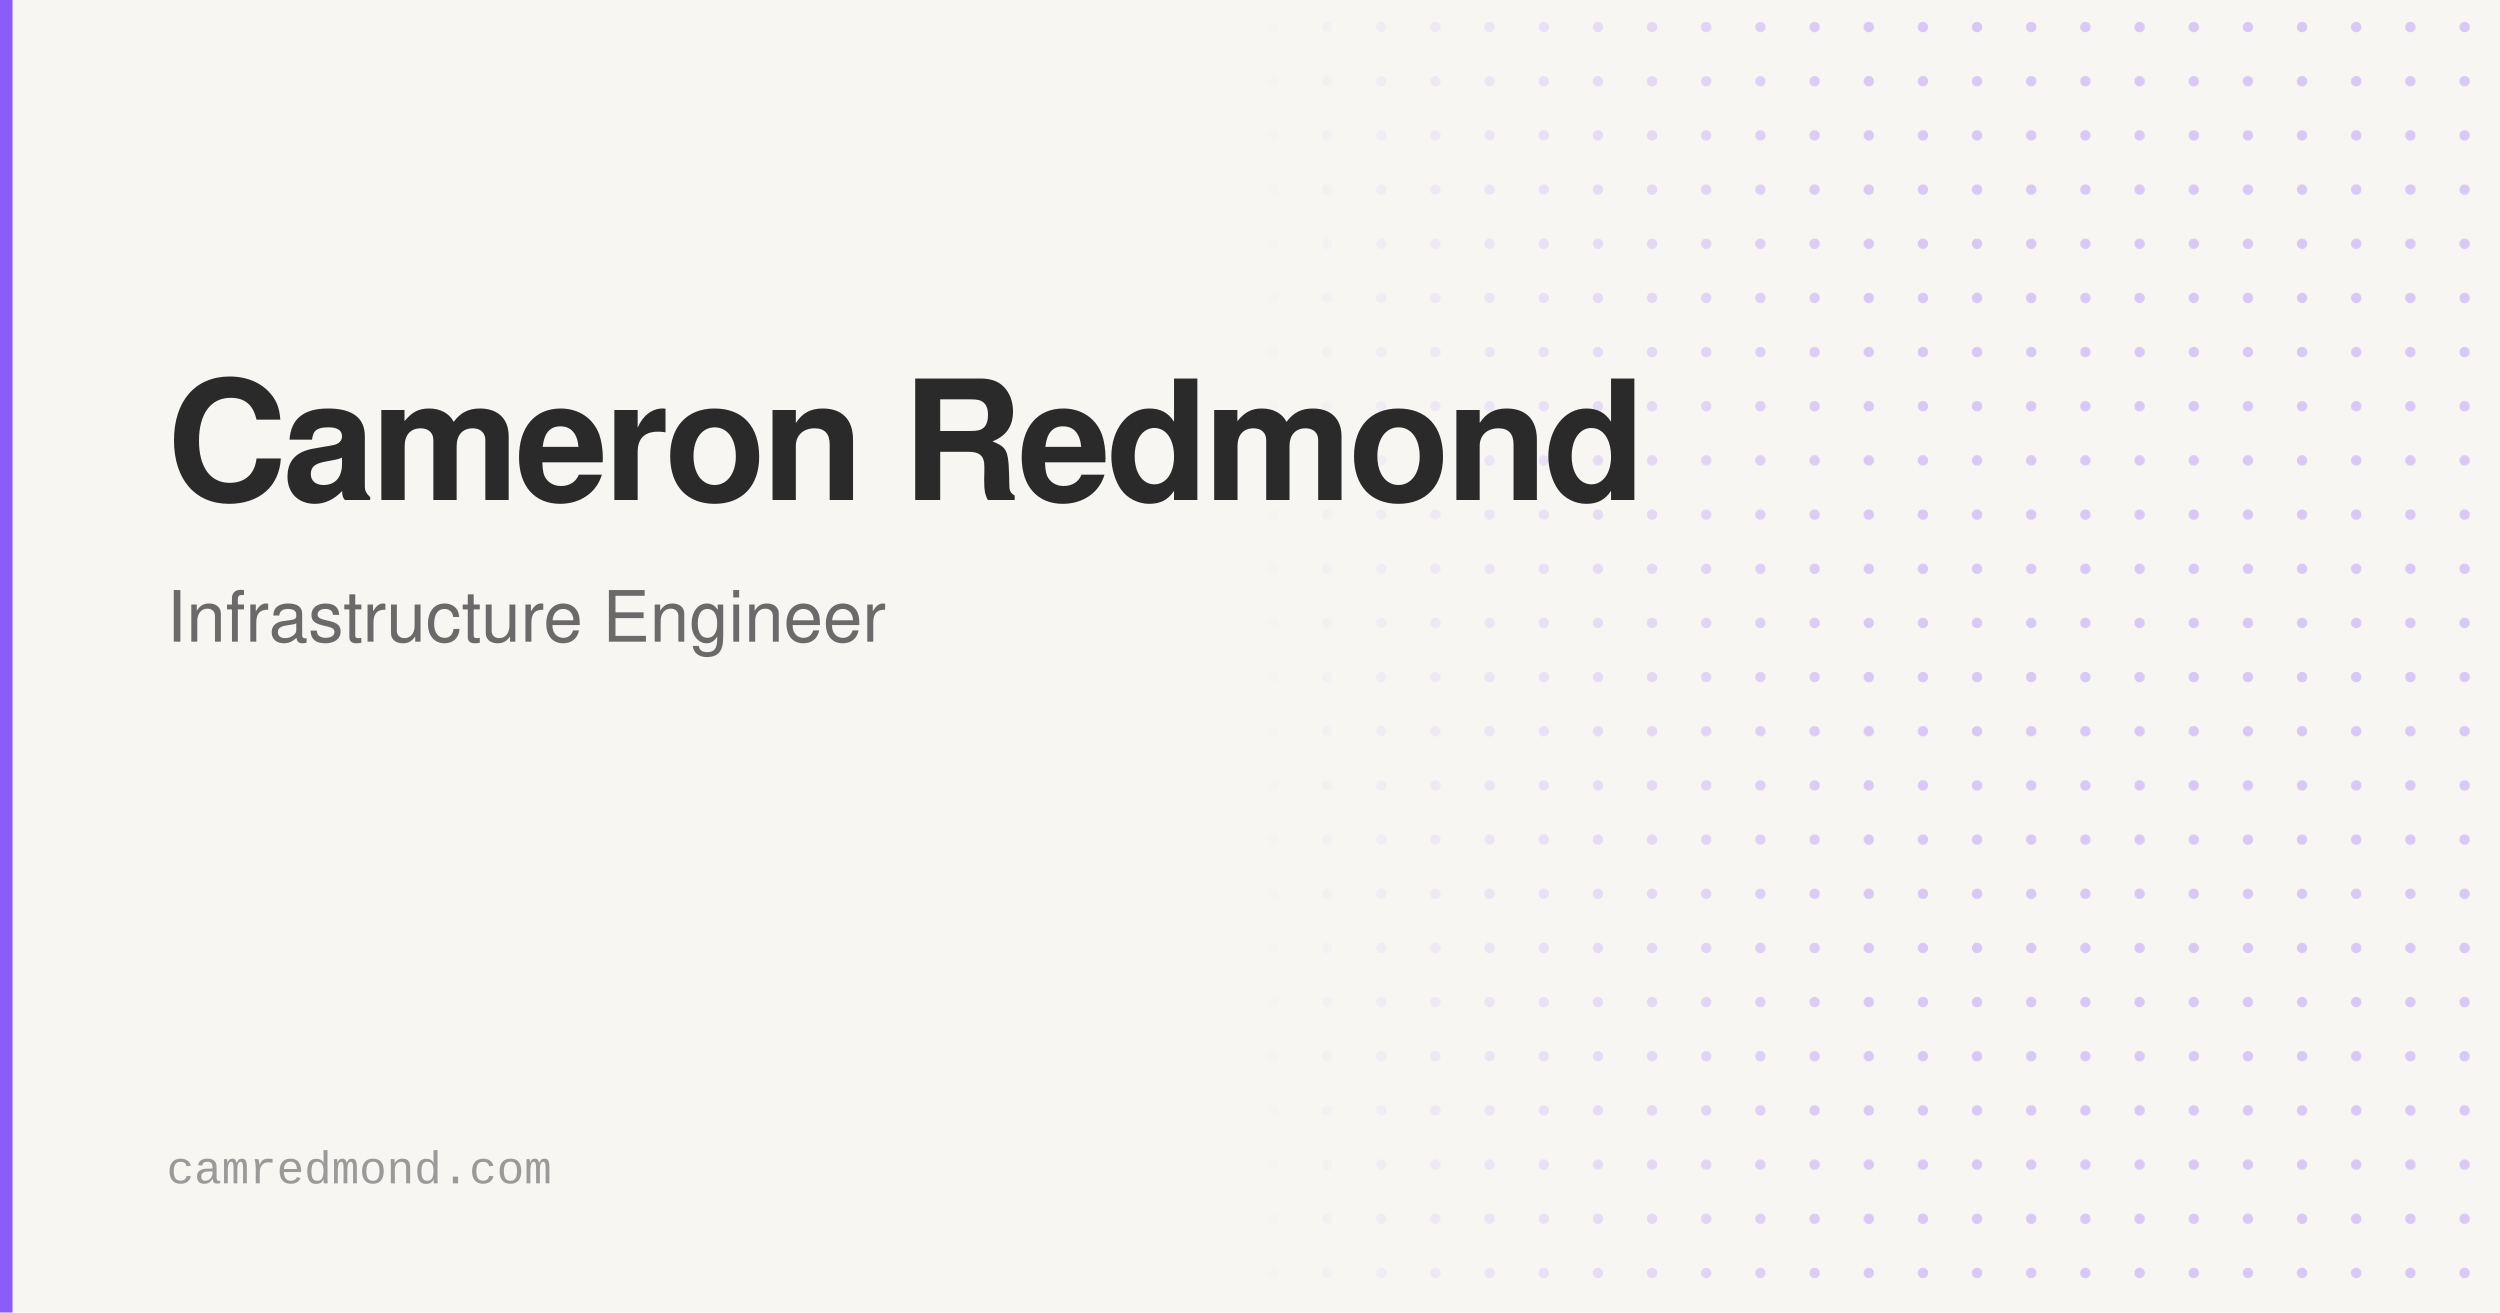
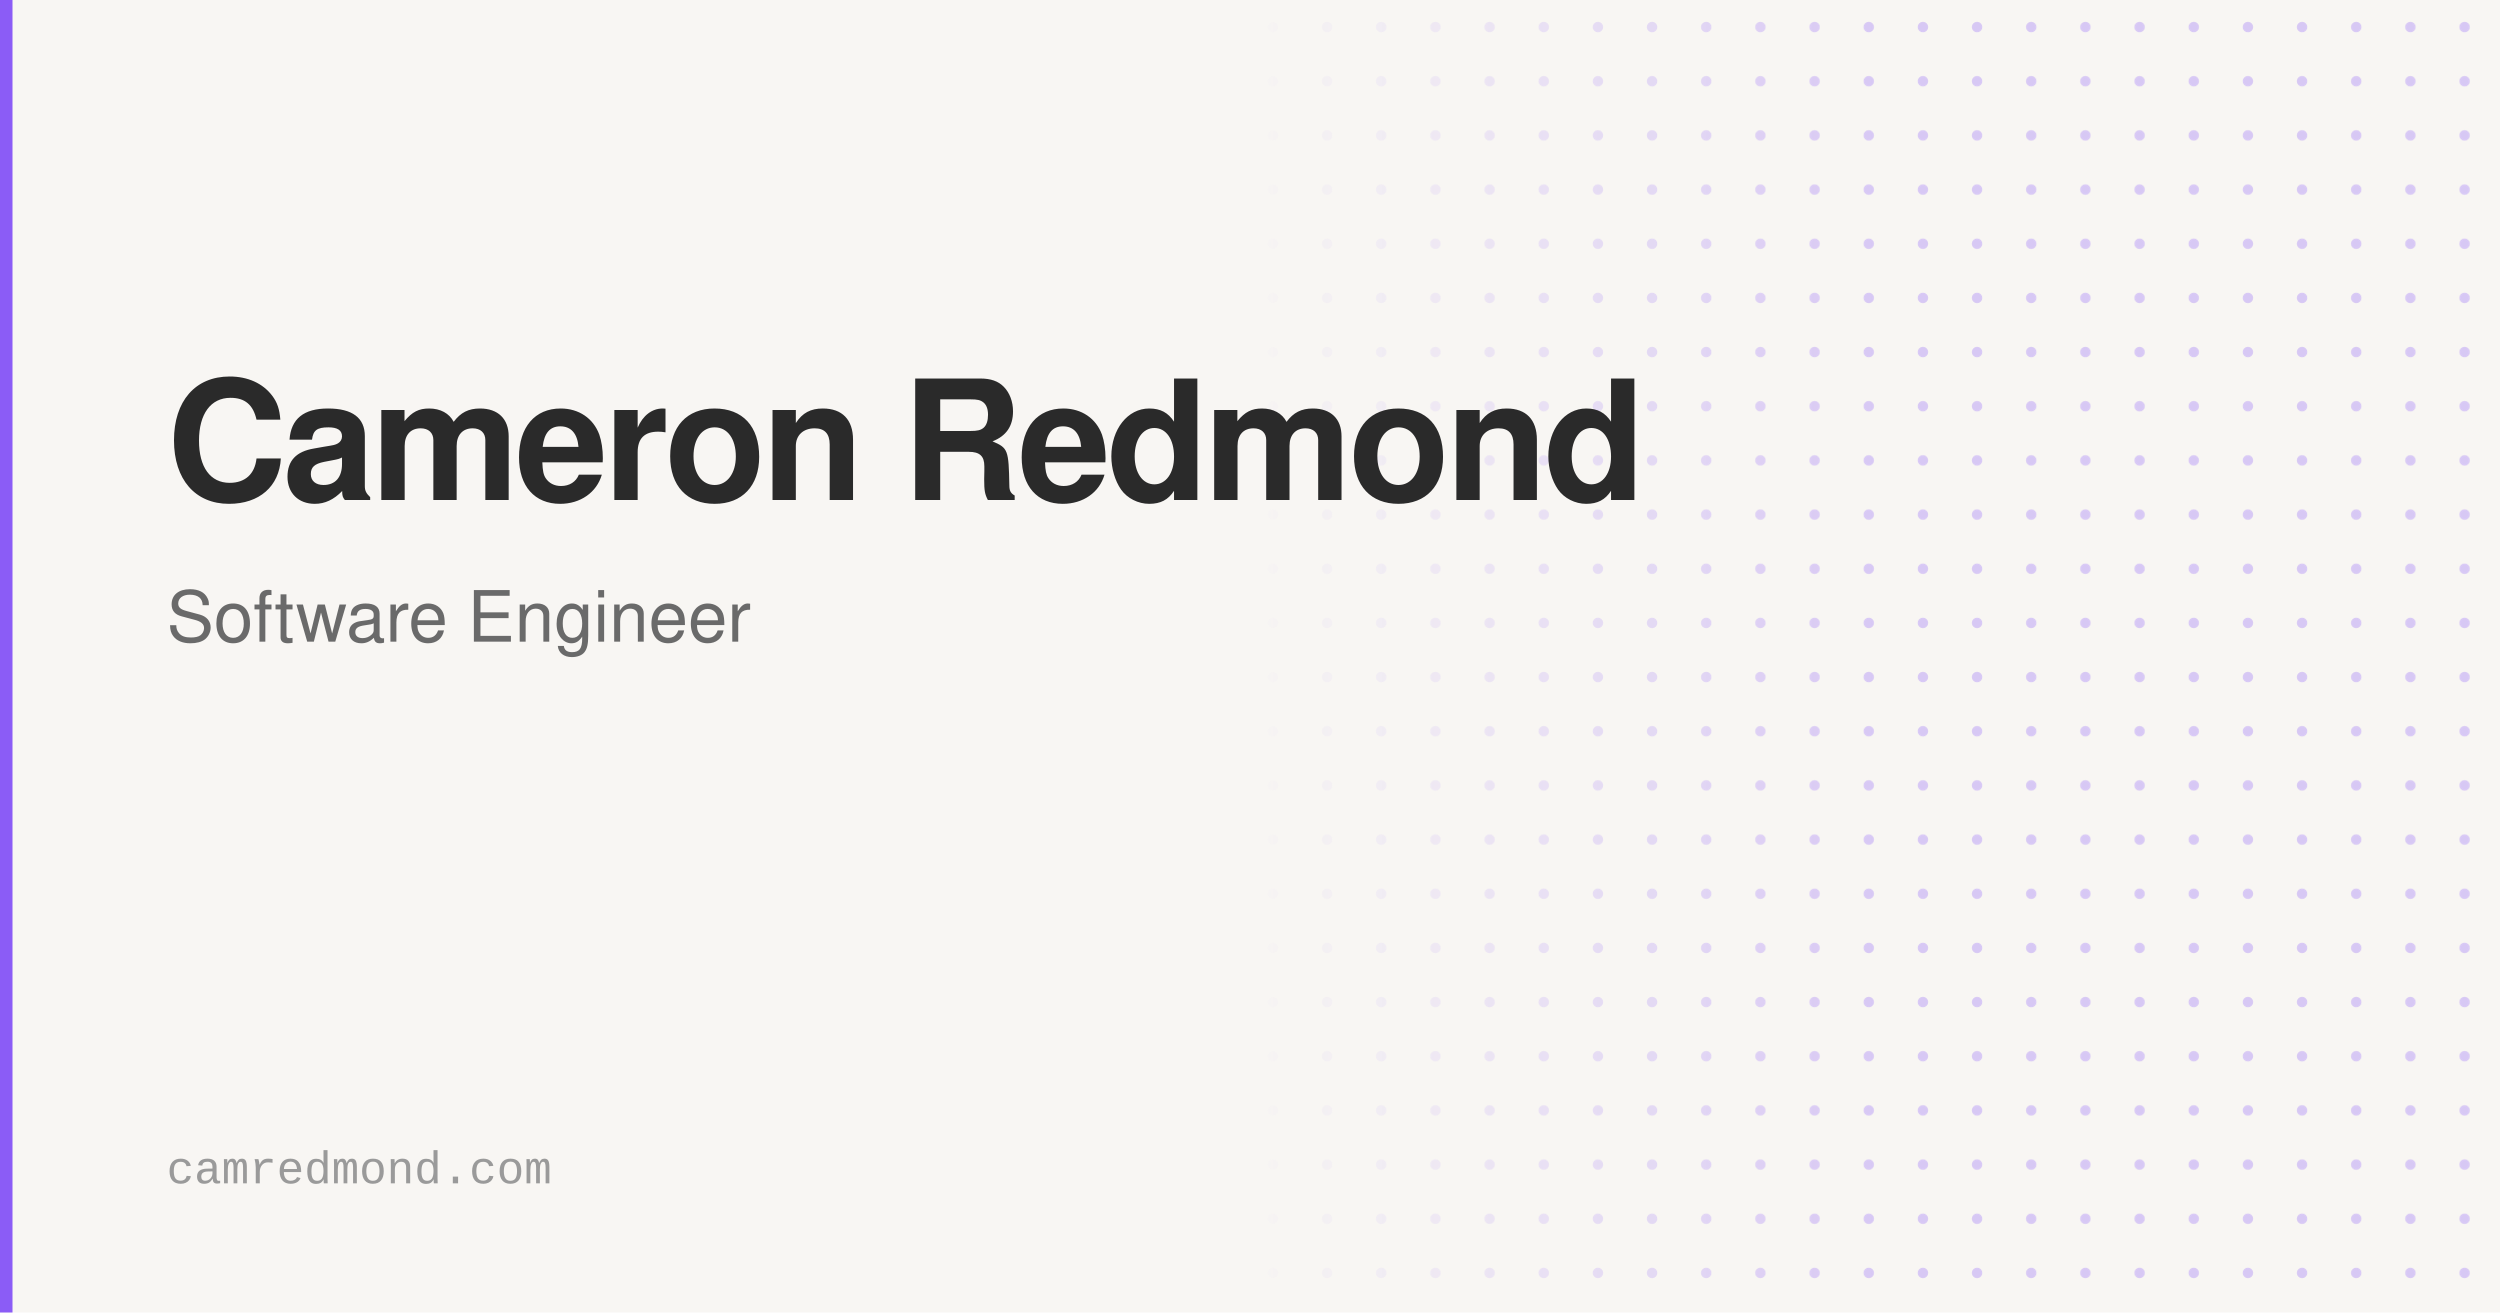
<svg xmlns="http://www.w3.org/2000/svg" width="1200" height="630" viewBox="0 0 1200 630">
  <defs>
    <pattern id="dots" x="0" y="0" width="26" height="26" patternUnits="userSpaceOnUse">
      <circle cx="13" cy="13" r="2.5" fill="#8b5cf6" />
    </pattern>
    <linearGradient id="dot-fade" x1="0" y1="0" x2="1" y2="0">
      <stop offset="0%" stop-color="white" stop-opacity="0" />
      <stop offset="50%" stop-color="white" stop-opacity="1" />
    </linearGradient>
    <mask id="dot-mask">
      <rect x="600" y="0" width="600" height="630" fill="url(#dot-fade)" />
    </mask>
  </defs>
  <rect width="1200" height="630" fill="#f8f6f3" />
  <rect x="600" y="0" width="600" height="630" fill="url(#dots)" mask="url(#dot-mask)" opacity="0.3" />
  <rect x="0" y="0" width="6" height="630" fill="#8b5cf6" />
  <text x="80" y="240" font-family="-apple-system, BlinkMacSystemFont, 'Segoe UI', Helvetica, Arial, sans-serif" font-size="80" font-weight="700" fill="#2a2a2a" letter-spacing="-2">Cameron Redmond</text>
-   <text x="80" y="308" font-family="-apple-system, BlinkMacSystemFont, 'Segoe UI', Helvetica, Arial, sans-serif" font-size="34" font-weight="400" fill="#6a6a6a">Infrastructure Engineer</text>
+   <text x="80" y="308" font-family="-apple-system, BlinkMacSystemFont, 'Segoe UI', Helvetica, Arial, sans-serif" font-size="34" font-weight="400" fill="#6a6a6a">Software Engineer</text>
  <text x="80" y="568" font-family="'SF Mono', 'Cascadia Code', 'Consolas', 'Courier New', monospace" font-size="22" fill="#9a9a9a">camredmond.com</text>
</svg>
